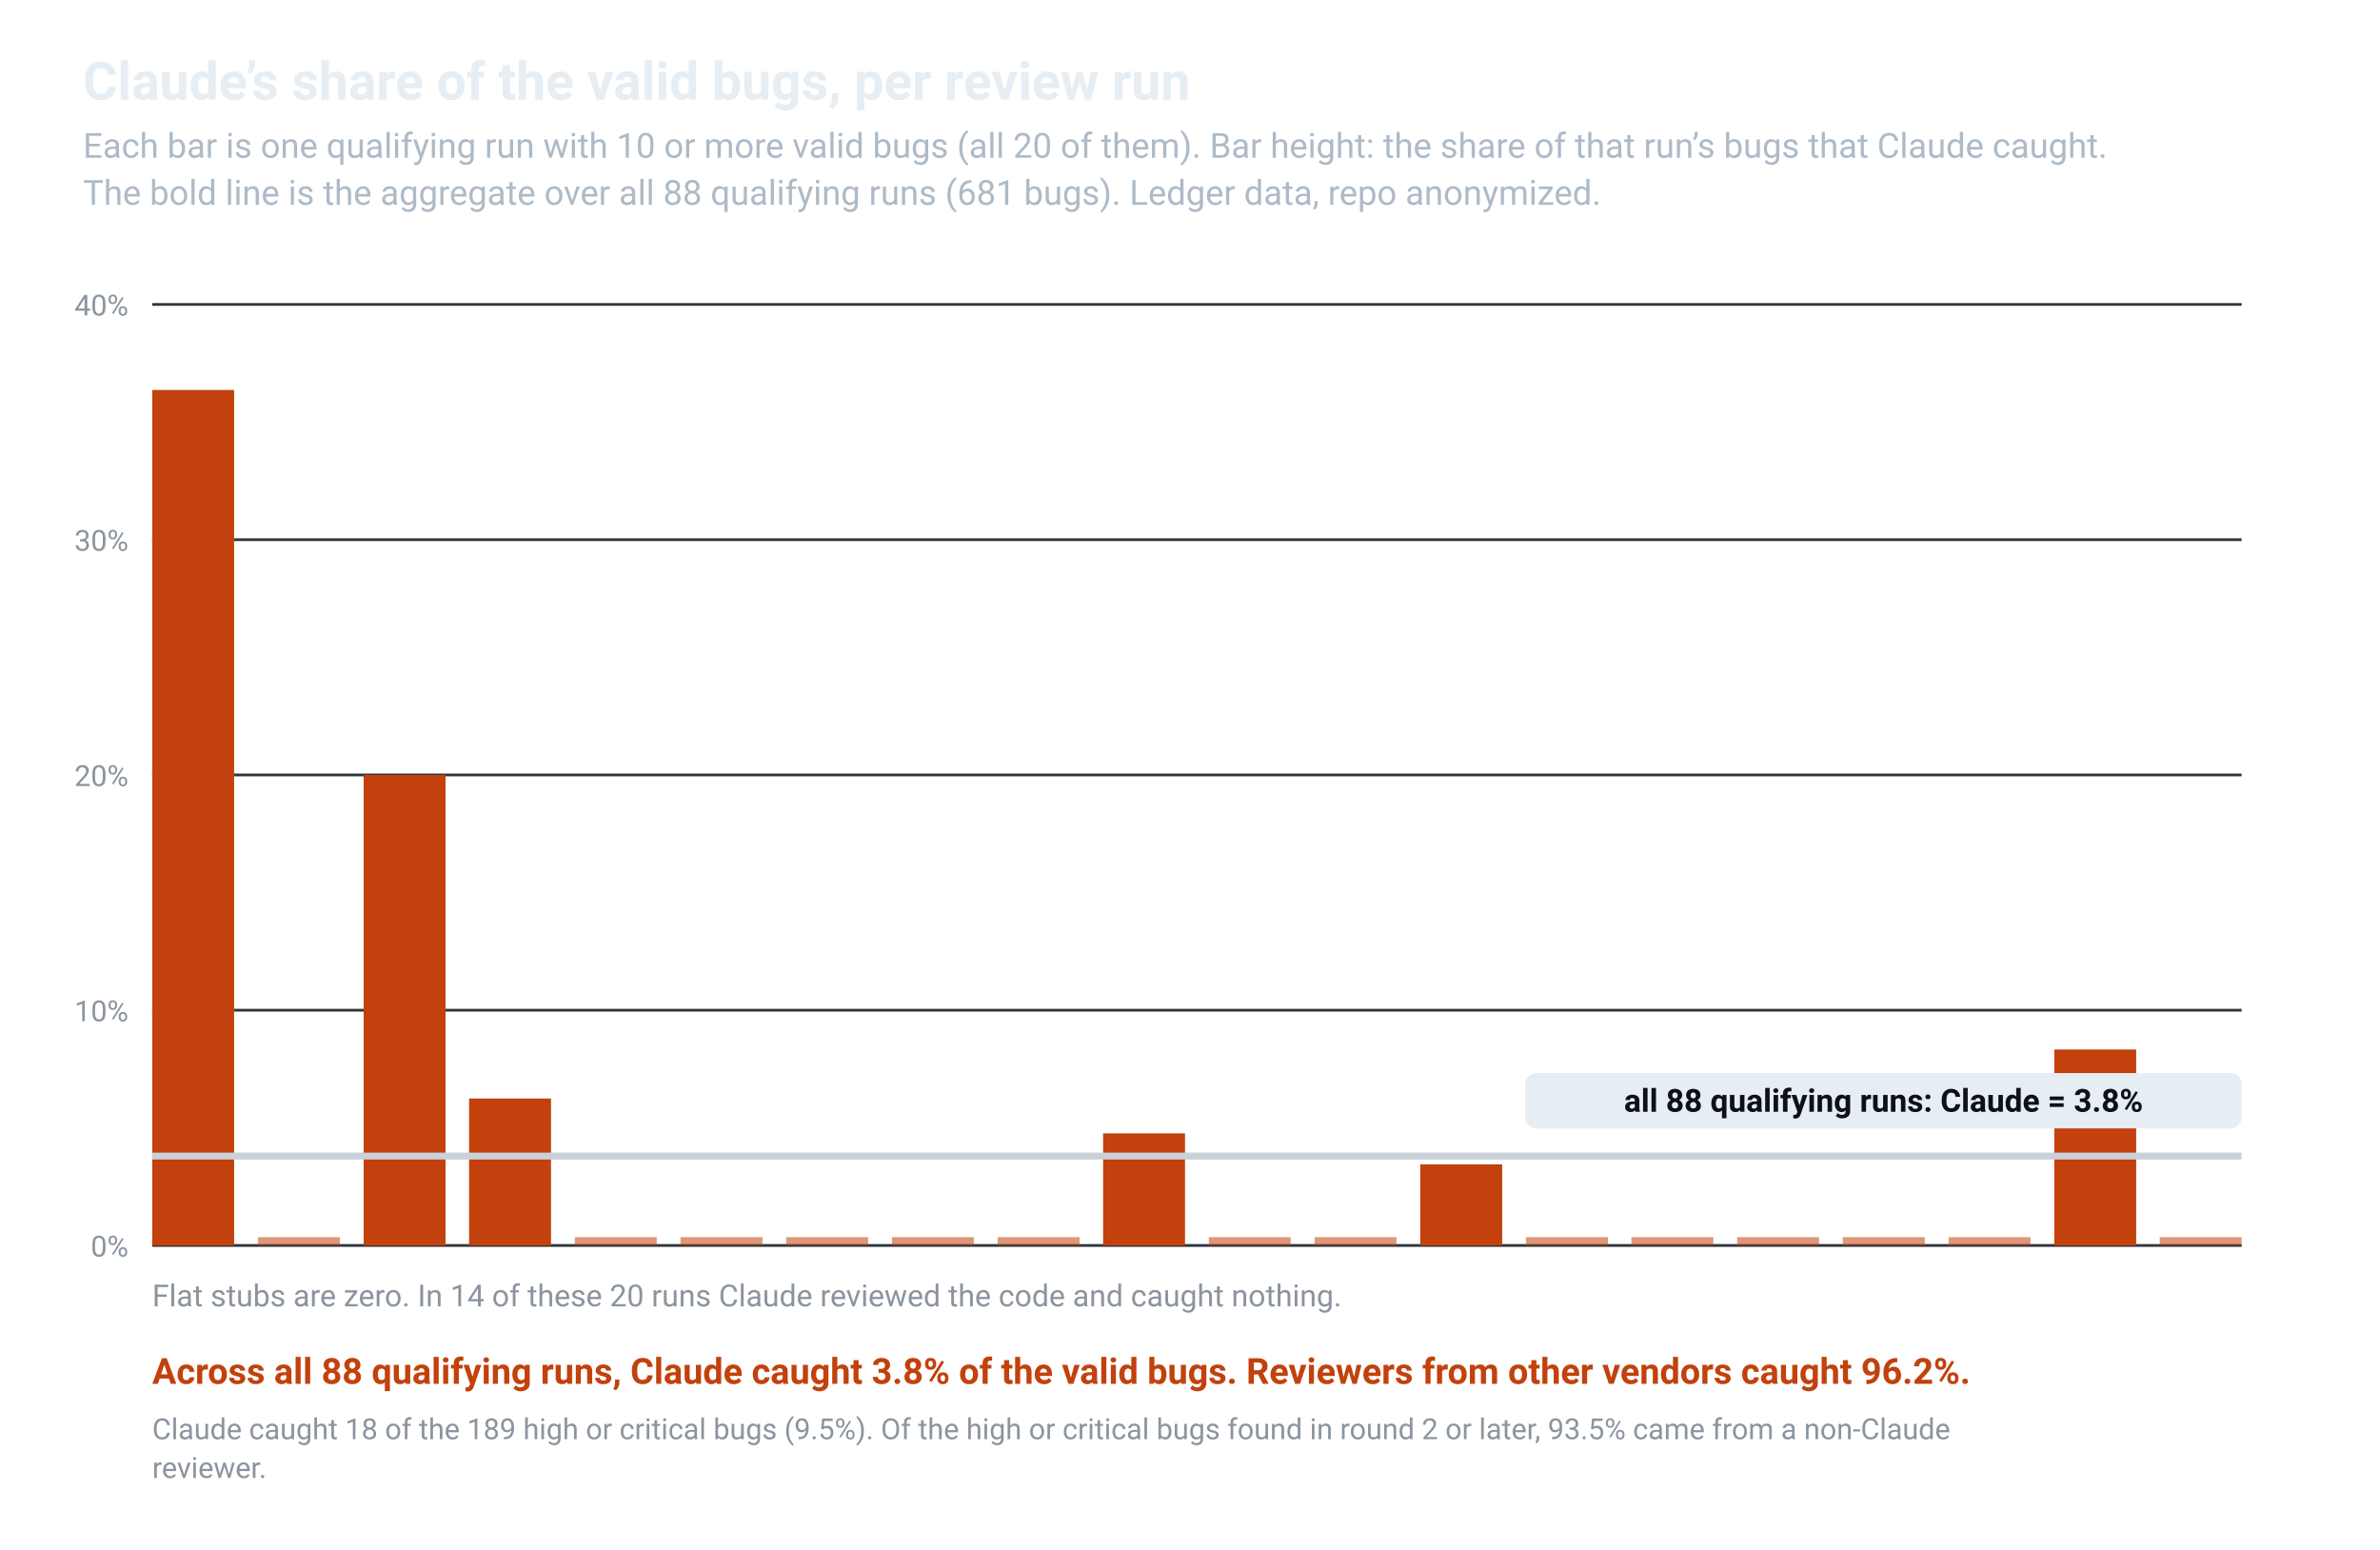
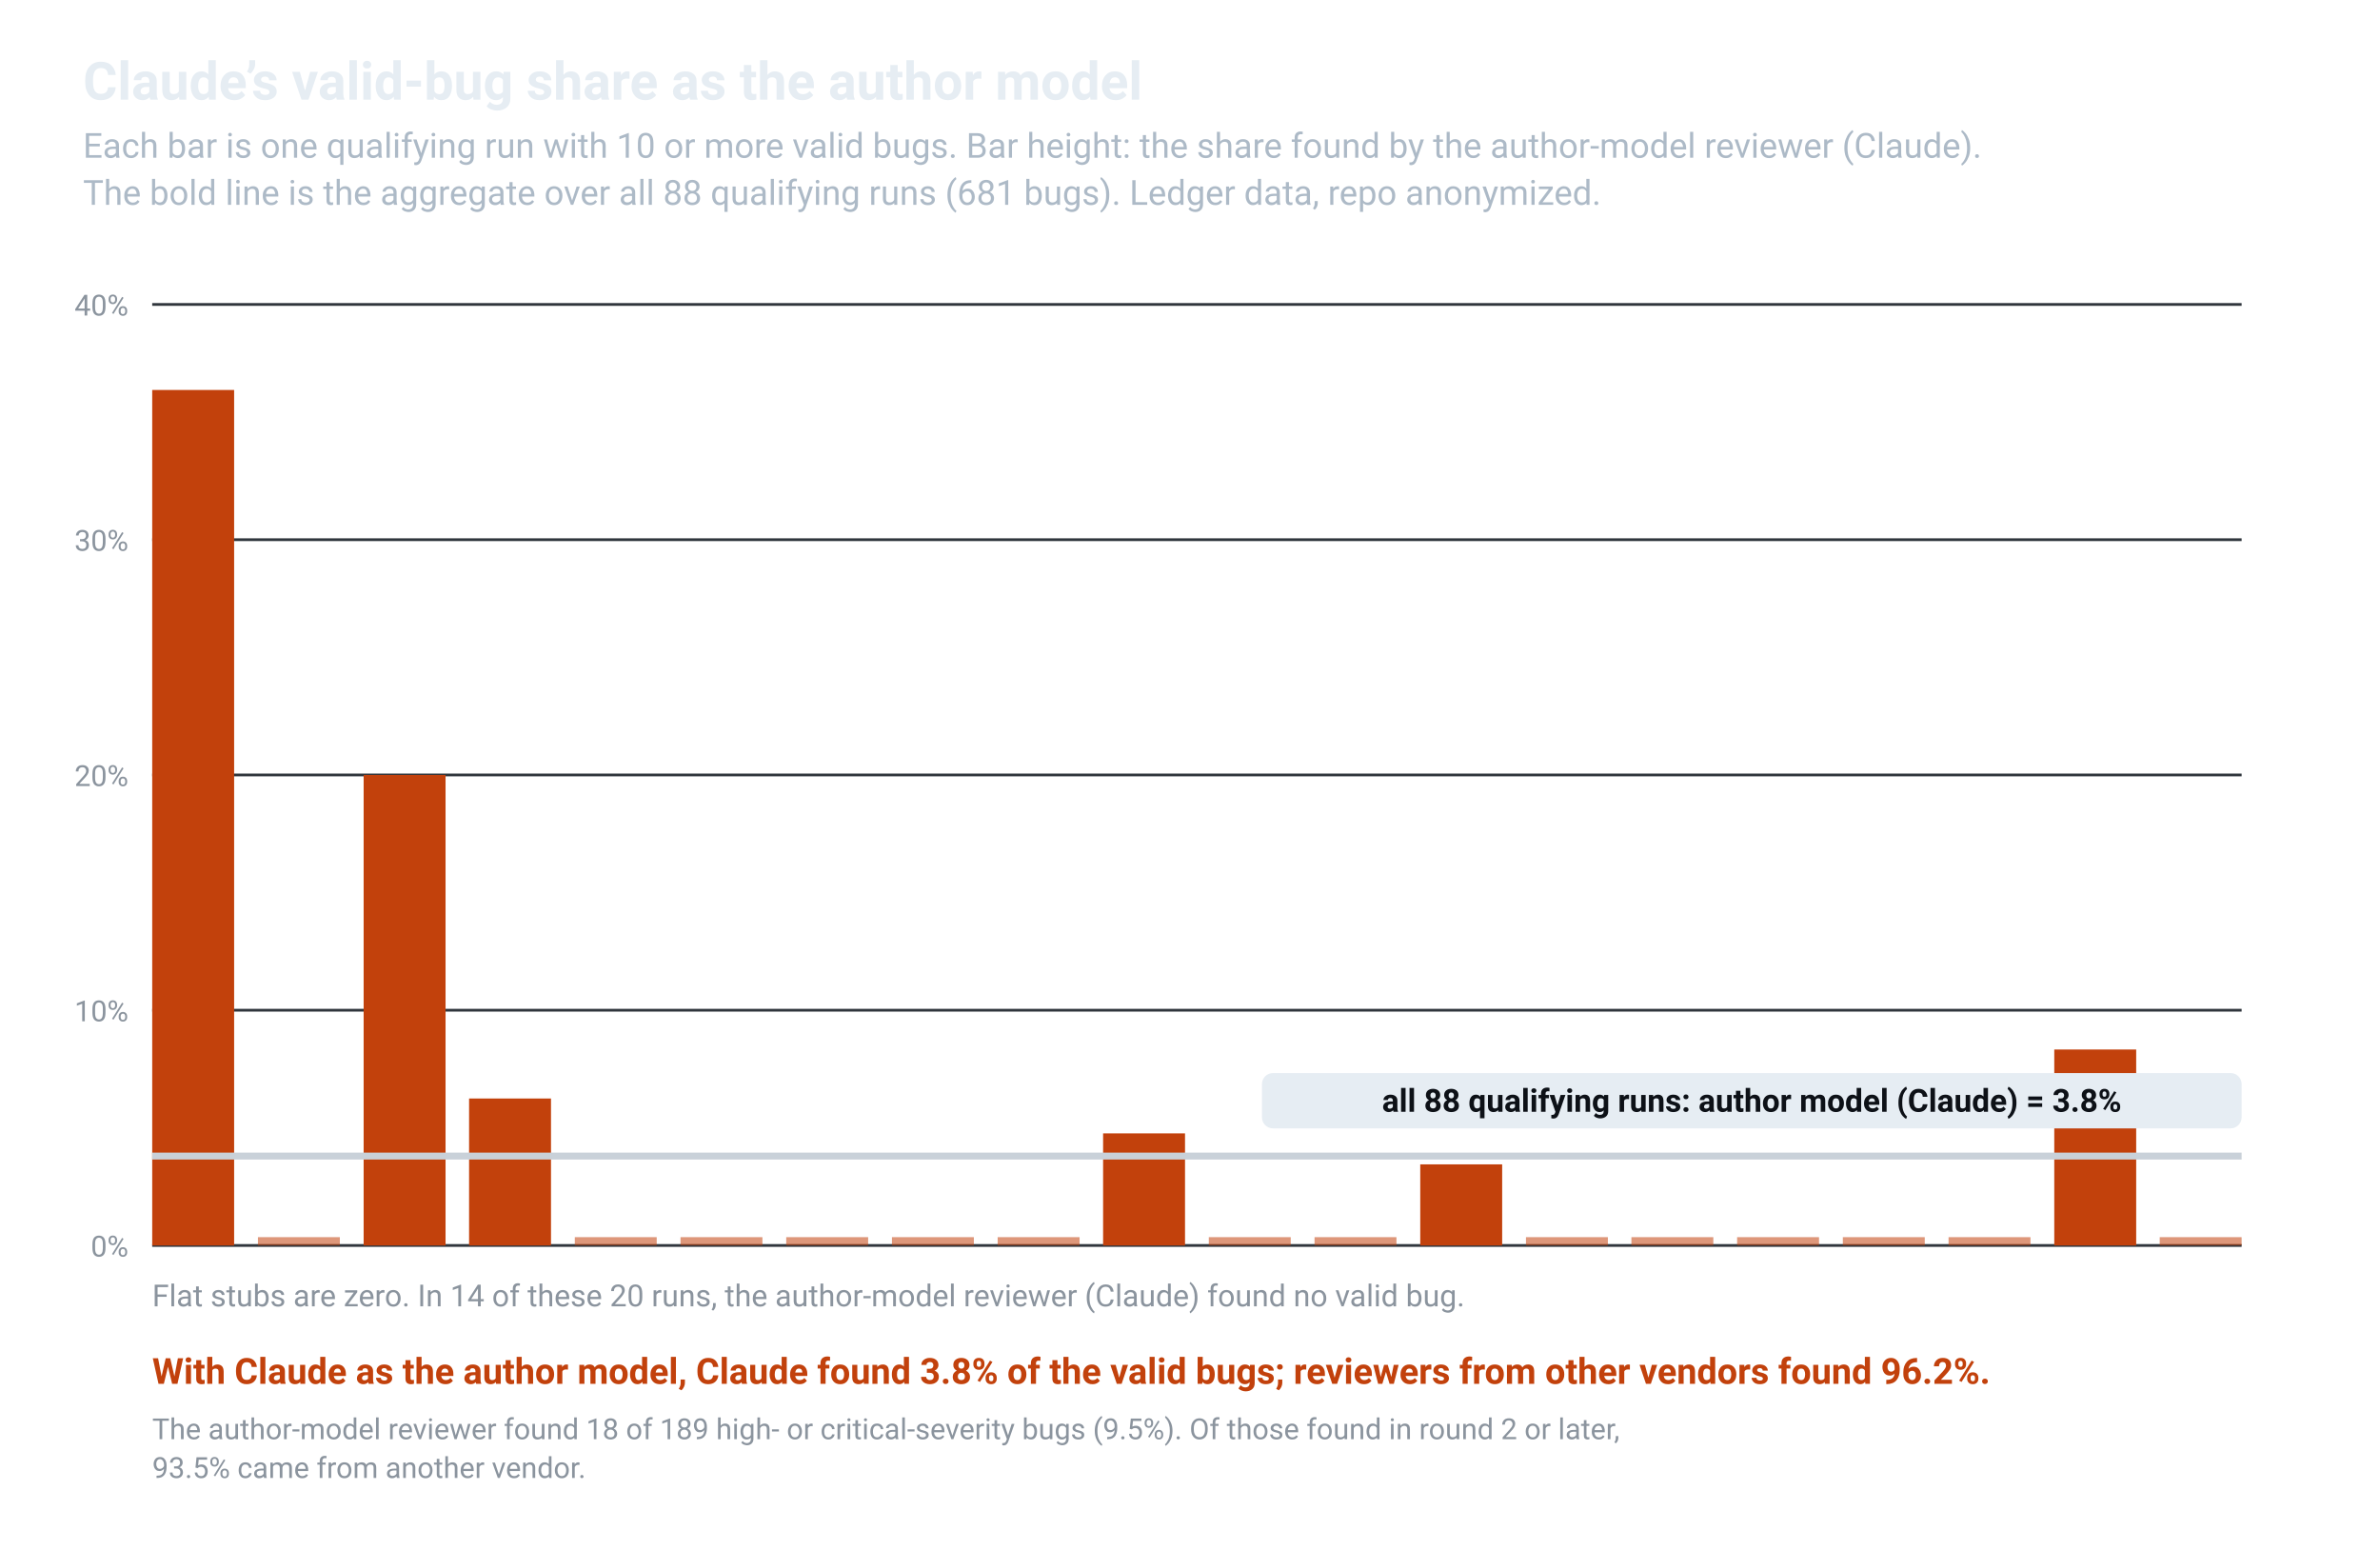
<svg xmlns="http://www.w3.org/2000/svg" viewBox="0 0 860 560" font-family="-apple-system,Segoe UI,Roboto,Helvetica,Arial,sans-serif">
-   <text x="30" y="36" font-size="19" font-weight="700" fill="#e6edf3">Claude’s share of the valid bugs, per review run</text>
-   <text x="30" y="57" font-size="12.5" fill="#adbac7">Each bar is one qualifying run with 10 or more valid bugs (all 20 of them). Bar height: the share of that run’s bugs that Claude caught.</text>
+   <text x="30" y="36" font-size="19" font-weight="700" fill="#e6edf3">Claude’s valid-bug share as the author model</text>
+   <text x="30" y="57" font-size="12.5" fill="#adbac7">Each bar is one qualifying run with 10 or more valid bugs. Bar height: the share found by the author-model reviewer (Claude).</text>
  <text x="30" y="74" font-size="12.5" fill="#adbac7">The bold line is the aggregate over all 88 qualifying runs (681 bugs). Ledger data, repo anonymized.</text>
  <line x1="55.0" y1="450.0" x2="810.0" y2="450.0" stroke="#30363d" stroke-width="1" />
  <text x="46.4" y="454.0" font-size="10.5" fill="#8b949e" text-anchor="end">0%</text>
  <line x1="55.0" y1="365.0" x2="810.0" y2="365.0" stroke="#30363d" stroke-width="1" />
  <text x="46.4" y="369.0" font-size="10.5" fill="#8b949e" text-anchor="end">10%</text>
  <line x1="55.0" y1="280.0" x2="810.0" y2="280.0" stroke="#30363d" stroke-width="1" />
  <text x="46.4" y="284.0" font-size="10.5" fill="#8b949e" text-anchor="end">20%</text>
  <line x1="55.0" y1="195.0" x2="810.0" y2="195.0" stroke="#30363d" stroke-width="1" />
  <text x="46.4" y="199.0" font-size="10.5" fill="#8b949e" text-anchor="end">30%</text>
  <line x1="55.0" y1="110.0" x2="810.0" y2="110.0" stroke="#30363d" stroke-width="1" />
  <text x="46.4" y="114.0" font-size="10.5" fill="#8b949e" text-anchor="end">40%</text>
  <rect x="55.0" y="140.9" width="29.6" height="309.1" fill="#C2410C" opacity="1" />
  <rect x="93.2" y="447" width="29.6" height="3" fill="#C2410C" opacity="0.55" />
  <rect x="131.4" y="280.0" width="29.6" height="170.0" fill="#C2410C" opacity="1" />
  <rect x="169.5" y="396.9" width="29.6" height="53.1" fill="#C2410C" opacity="1" />
  <rect x="207.7" y="447" width="29.6" height="3" fill="#C2410C" opacity="0.55" />
  <rect x="245.9" y="447" width="29.6" height="3" fill="#C2410C" opacity="0.55" />
  <rect x="284.1" y="447" width="29.6" height="3" fill="#C2410C" opacity="0.55" />
  <rect x="322.3" y="447" width="29.6" height="3" fill="#C2410C" opacity="0.55" />
  <rect x="360.5" y="447" width="29.6" height="3" fill="#C2410C" opacity="0.55" />
  <rect x="398.6" y="409.5" width="29.6" height="40.5" fill="#C2410C" opacity="1" />
  <rect x="436.8" y="447" width="29.6" height="3" fill="#C2410C" opacity="0.55" />
  <rect x="475.0" y="447" width="29.6" height="3" fill="#C2410C" opacity="0.55" />
  <rect x="513.2" y="420.7" width="29.6" height="29.3" fill="#C2410C" opacity="1" />
  <rect x="551.4" y="447" width="29.6" height="3" fill="#C2410C" opacity="0.55" />
  <rect x="589.5" y="447" width="29.6" height="3" fill="#C2410C" opacity="0.55" />
  <rect x="627.7" y="447" width="29.6" height="3" fill="#C2410C" opacity="0.55" />
  <rect x="665.9" y="447" width="29.6" height="3" fill="#C2410C" opacity="0.55" />
  <rect x="704.1" y="447" width="29.6" height="3" fill="#C2410C" opacity="0.55" />
  <rect x="742.3" y="379.2" width="29.6" height="70.8" fill="#C2410C" opacity="1" />
  <rect x="780.4" y="447" width="29.6" height="3" fill="#C2410C" opacity="0.55" />
  <line x1="55.0" y1="417.7" x2="810.0" y2="417.7" stroke="#c9d1d9" stroke-width="2.5" />
-   <rect x="551.1" y="387.7" width="258.9" height="20" rx="4" fill="#e6edf3" />
-   <text x="680.6" y="401.7" font-size="11.5" font-weight="700" fill="#0d1117" text-anchor="middle">all 88 qualifying runs: Claude = 3.8%</text>
-   <text x="55.0" y="472" font-size="11" fill="#8b949e">Flat stubs are zero. In 14 of these 20 runs Claude reviewed the code and caught nothing.</text>
-   <text x="55.0" y="500" font-size="13" font-weight="700" fill="#C2410C">Across all 88 qualifying runs, Claude caught 3.8% of the valid bugs. Reviewers from other vendors caught 96.2%.</text>
-   <text x="55.0" y="520" font-size="10.5" fill="#8b949e">Claude caught 18 of the 189 high or critical bugs (9.5%). Of the high or critical bugs found in round 2 or later, 93.5% came from a non-Claude</text>
-   <text x="55.0" y="534" font-size="10.5" fill="#8b949e">reviewer.</text>
+   <rect x="456.0" y="387.7" width="354.0" height="20" rx="4" fill="#e6edf3" />
+   <text x="633.0" y="401.7" font-size="11.5" font-weight="700" fill="#0d1117" text-anchor="middle">all 88 qualifying runs: author model (Claude) = 3.8%</text>
+   <text x="55.0" y="472" font-size="11" fill="#8b949e">Flat stubs are zero. In 14 of these 20 runs, the author-model reviewer (Claude) found no valid bug.</text>
+   <text x="55.0" y="500" font-size="13" font-weight="700" fill="#C2410C">With Claude as the author model, Claude found 3.8% of the valid bugs; reviewers from other vendors found 96.2%.</text>
+   <text x="55.0" y="520" font-size="10.5" fill="#8b949e">The author-model reviewer found 18 of 189 high- or critical-severity bugs (9.5%). Of those found in round 2 or later,</text>
+   <text x="55.0" y="534" font-size="10.5" fill="#8b949e">93.5% came from another vendor.</text>
</svg>
